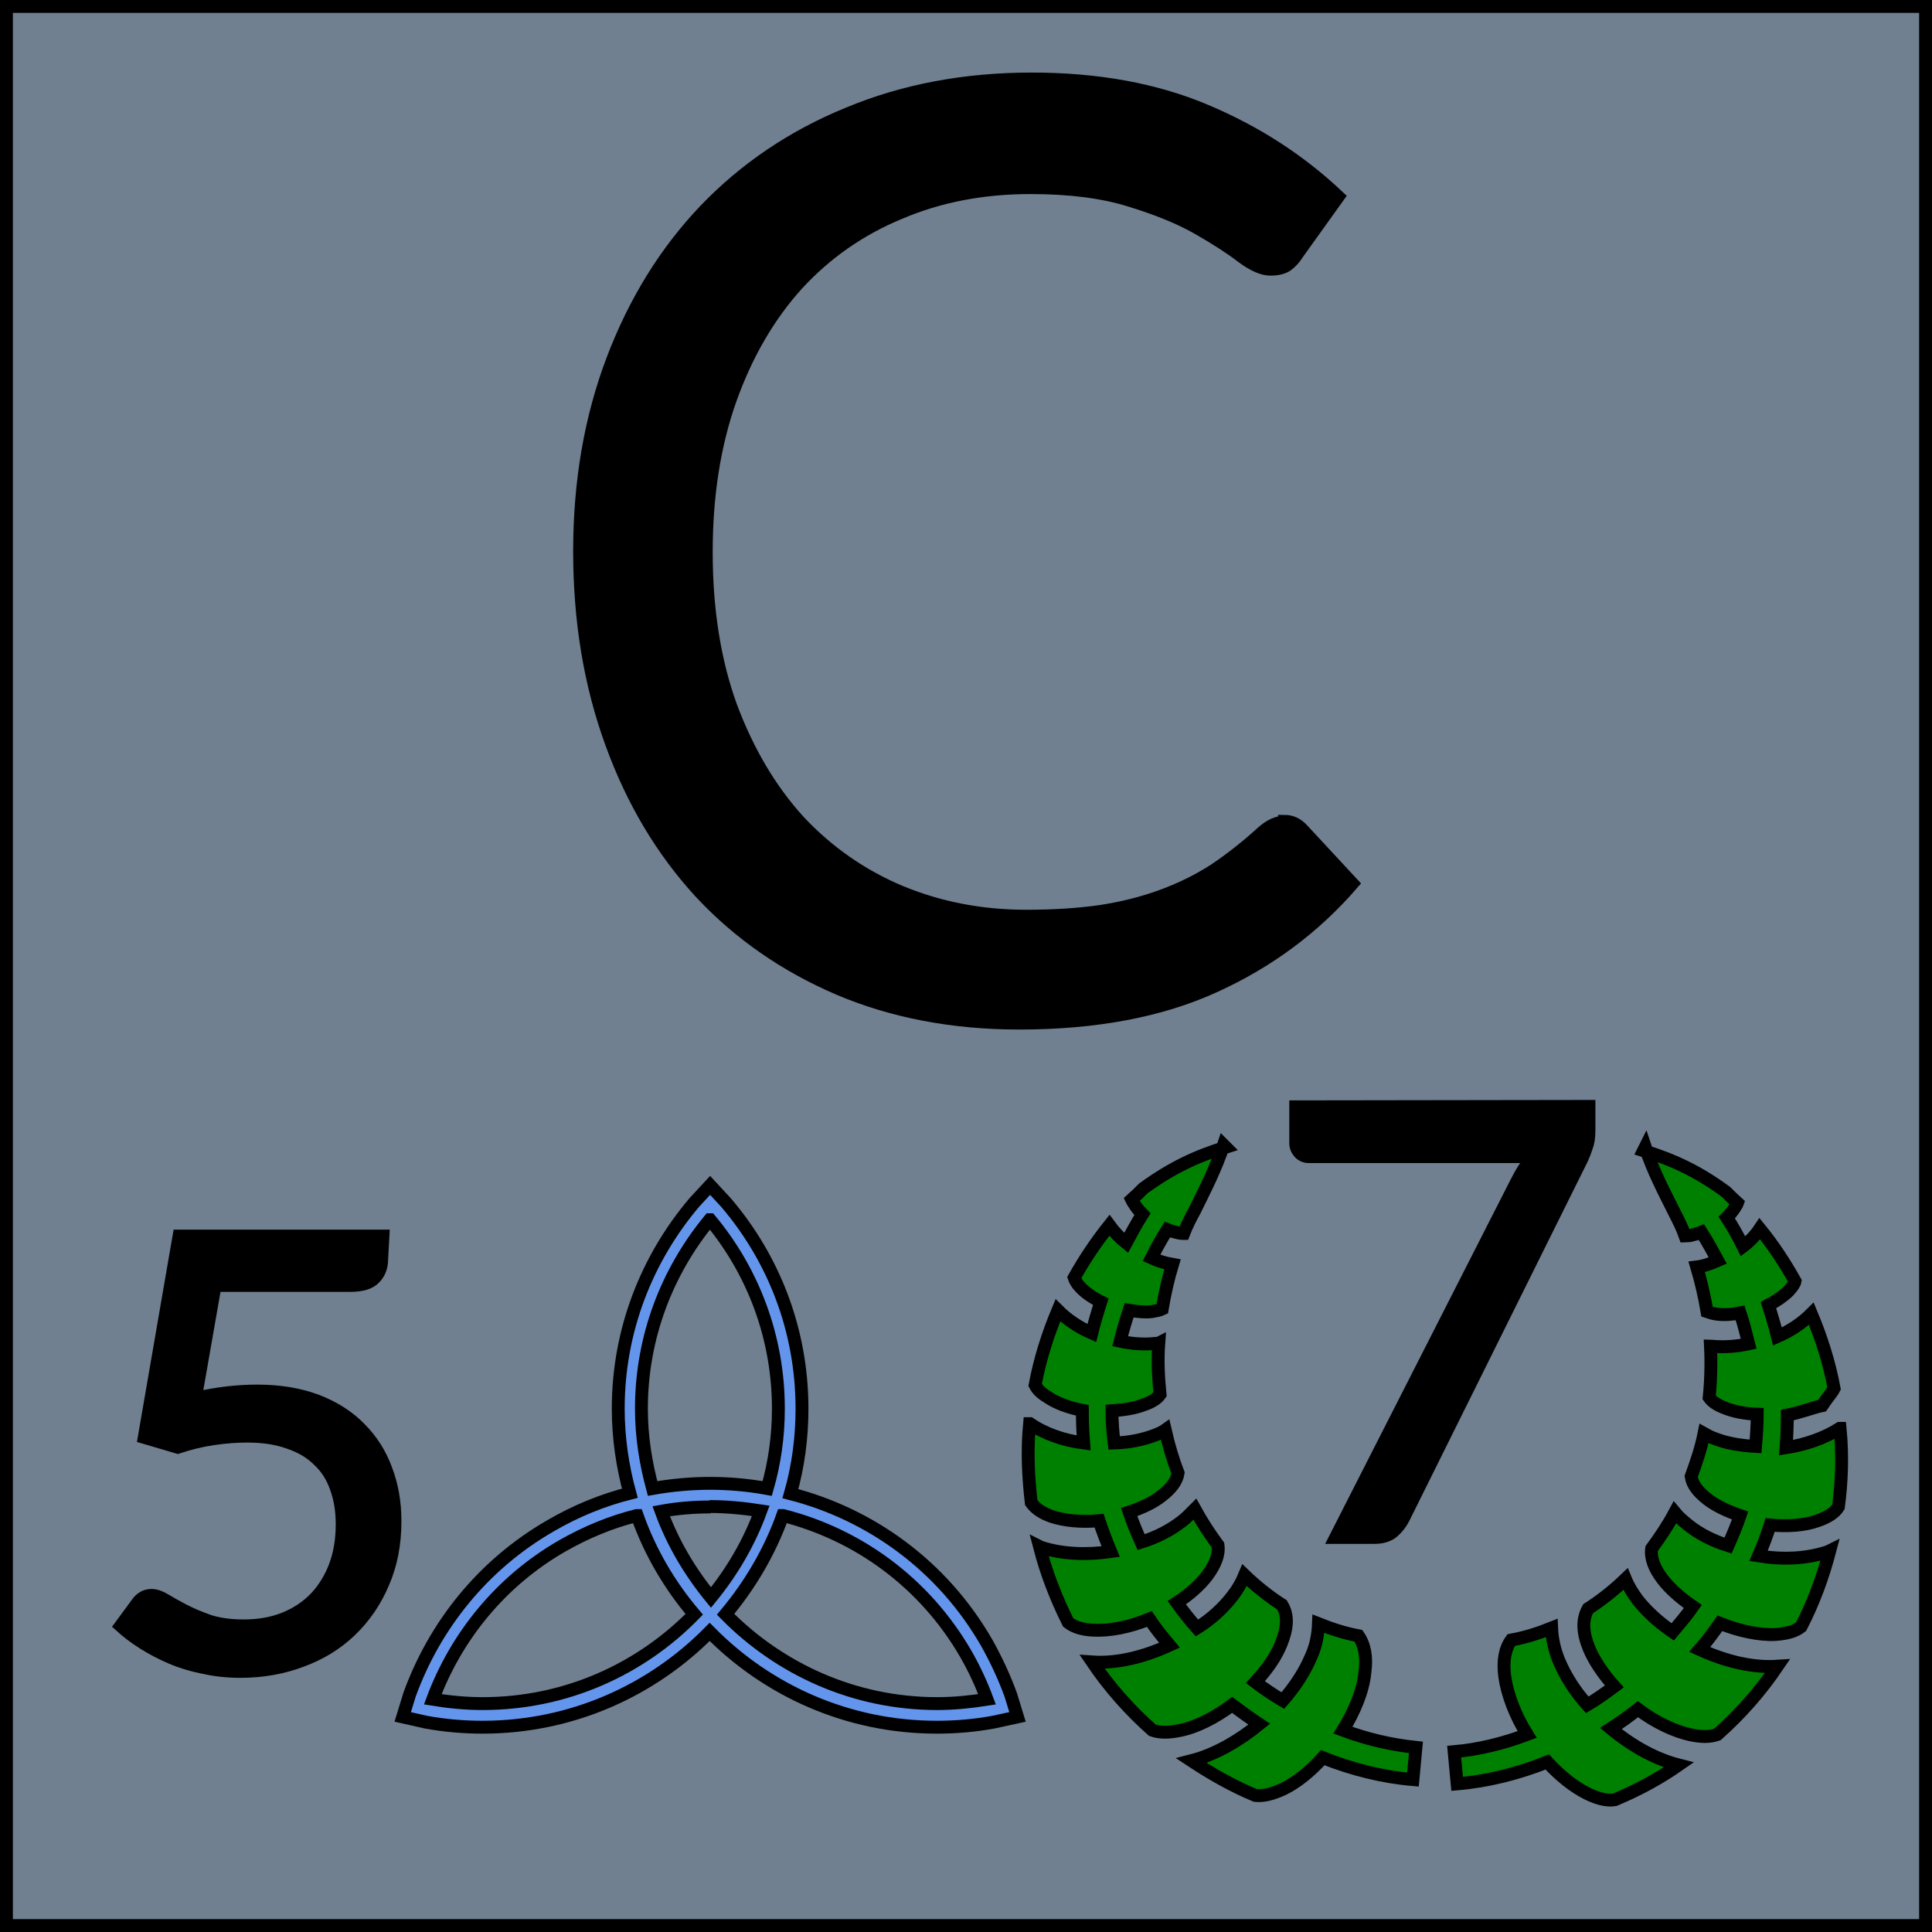
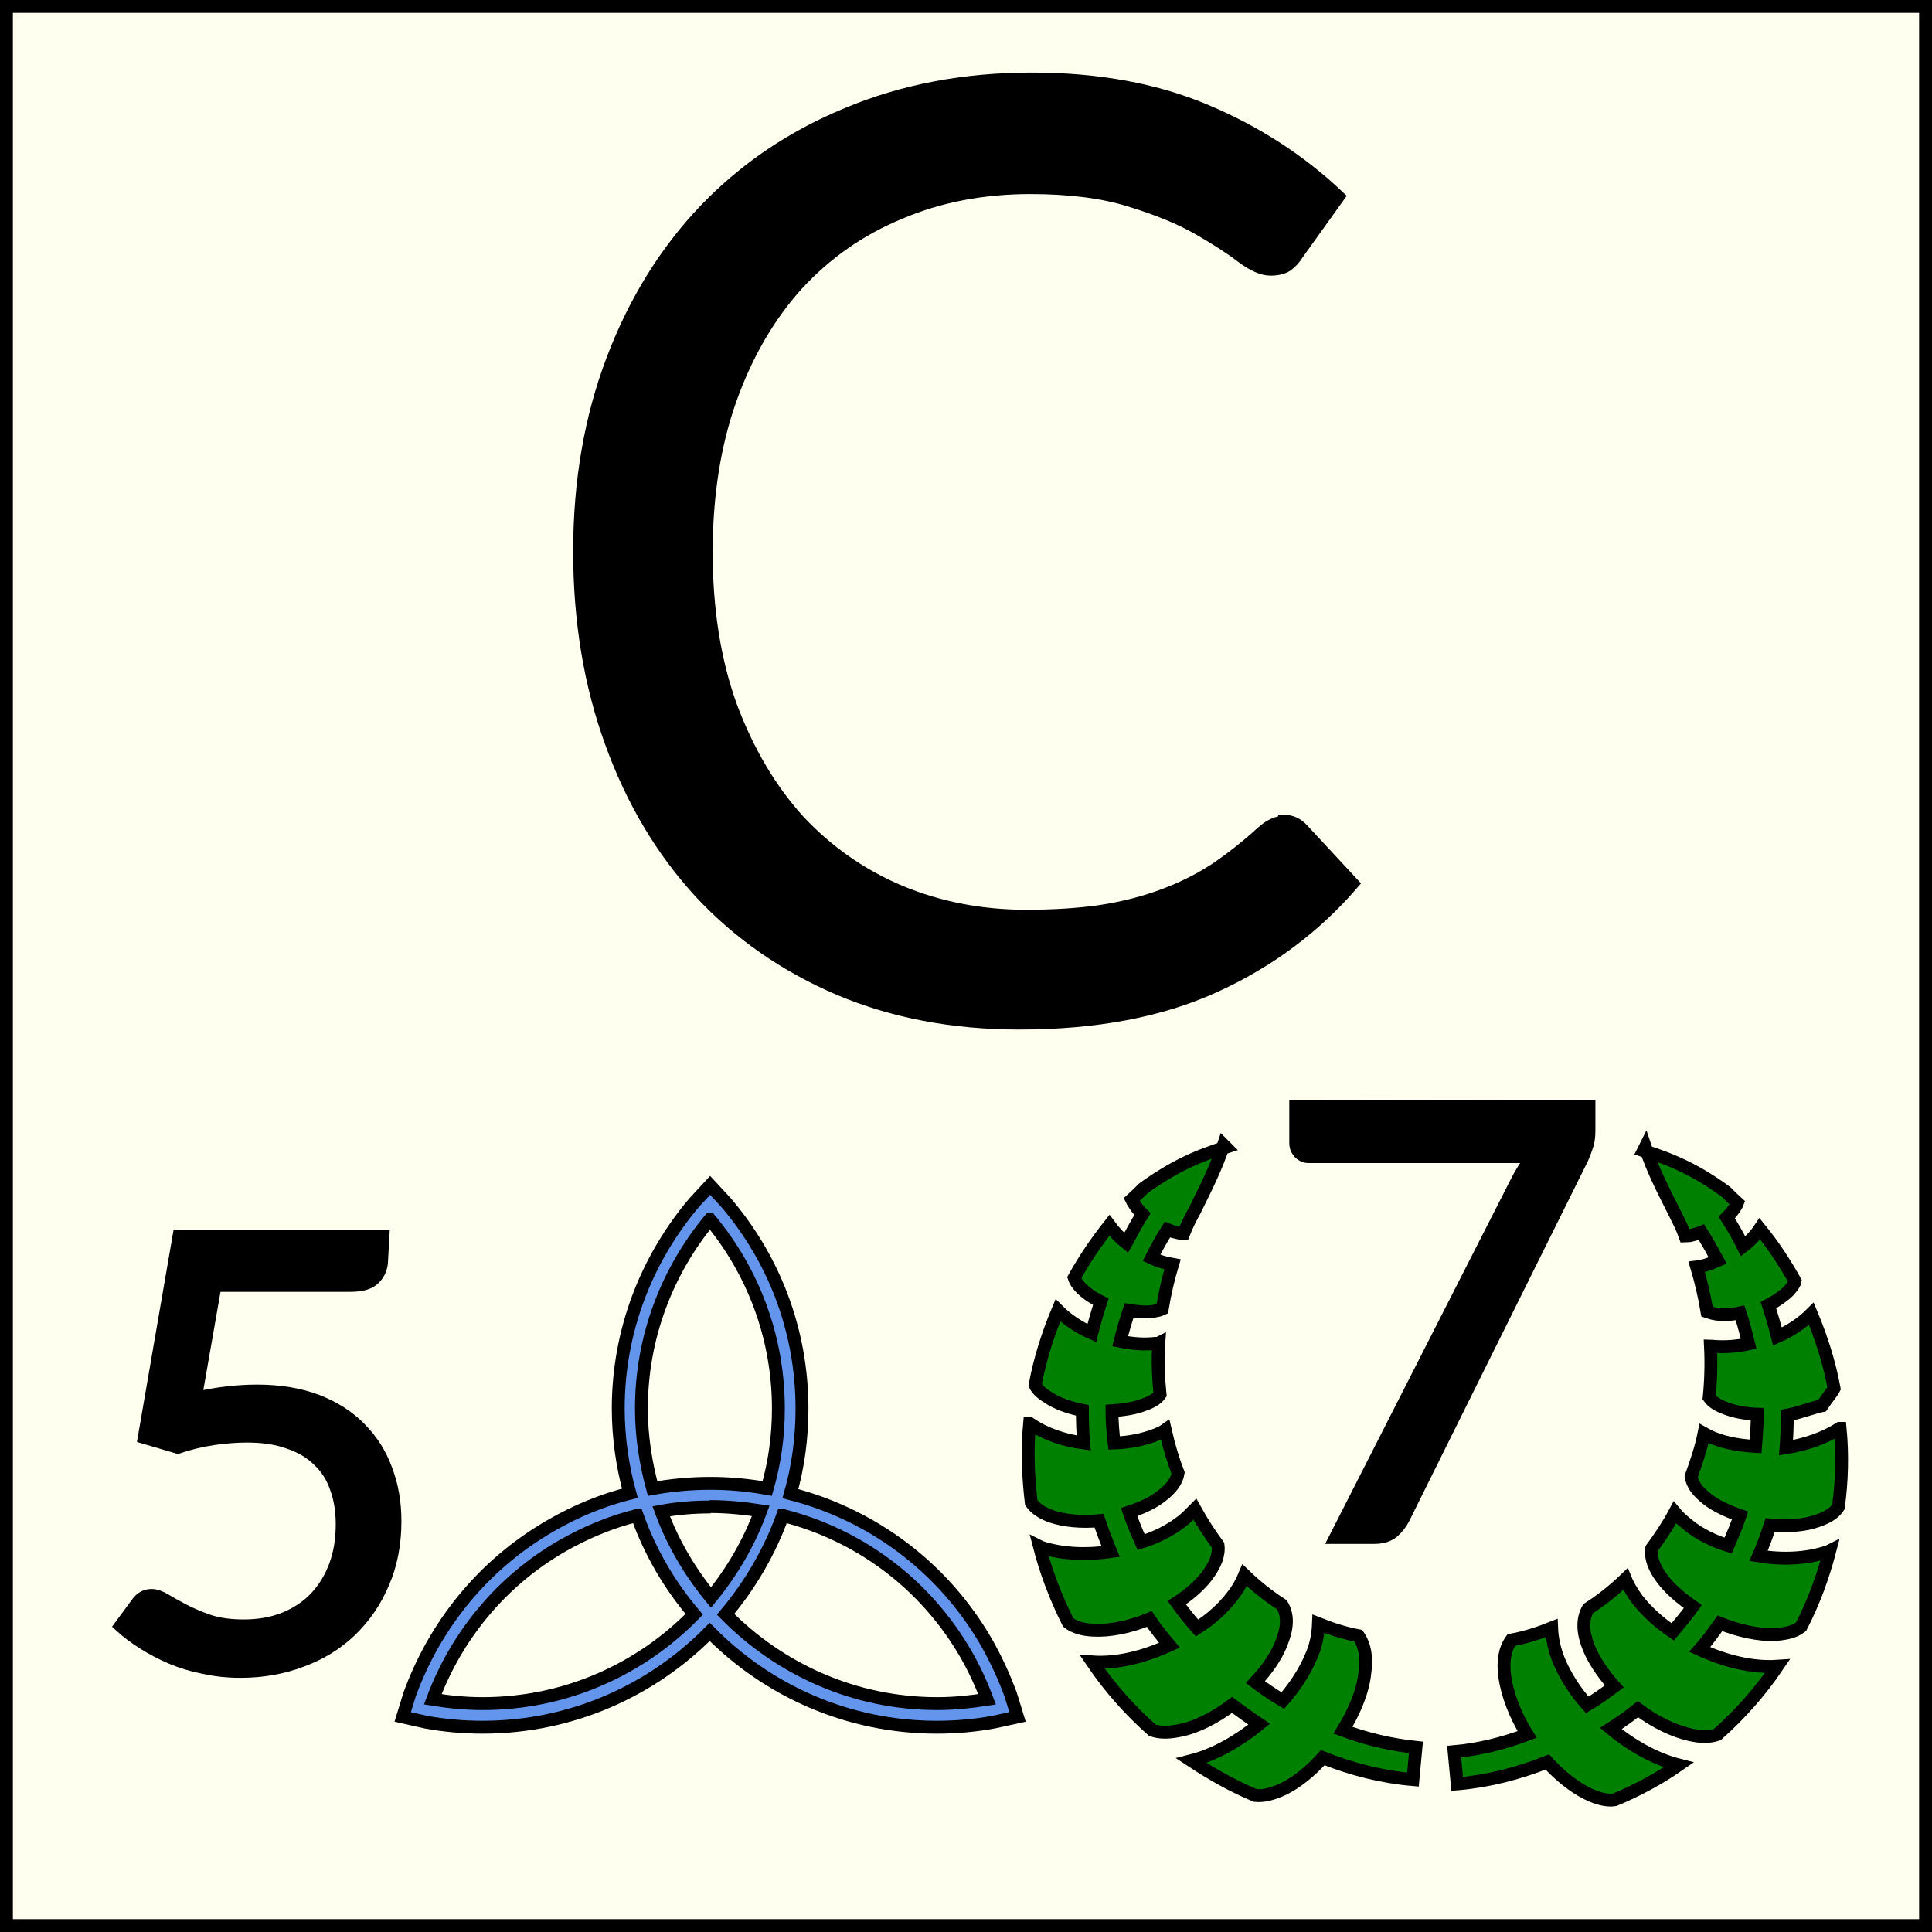
<svg xmlns="http://www.w3.org/2000/svg" height="45" width="45" viewbox="0 0 45 45">
-   <rect x="0" y="0" width="45" height="45" style="fill:#708090;stroke:#000000;stroke-width:0.6px" />
+   <rect x="0" y="0" width="45" height="45" style="fill:#fffff0;stroke:#000000;stroke-width:0.6px" />
  <path d="m 29.92,19.13 q 0.24,0 0.42,0.20 l 1.16,1.25 q -1.32,1.53 -3.21,2.39 -1.88,0.86 -4.55,0.86 -2.31,0 -4.20,-0.80 -1.89,-0.81 -3.23,-2.25 -1.34,-1.46 -2.07,-3.48 -0.74,-2.03 -0.74,-4.46 0,-2.43 0.77,-4.46 0.77,-2.03 2.15,-3.48 1.40,-1.46 3.33,-2.25 1.94,-0.81 4.28,-0.81 2.30,0 4.05,0.74 1.76,0.74 3.09,2.00 l -0.96,1.34 q -0.09,0.15 -0.24,0.26 -0.14,0.09 -0.38,0.09 -0.27,0 -0.66,-0.29 -0.39,-0.30 -1.02,-0.66 -0.63,-0.36 -1.58,-0.65 -0.95,-0.30 -2.33,-0.30 -1.67,0 -3.05,0.59 -1.38,0.57 -2.39,1.67 -0.99,1.10 -1.55,2.67 -0.56,1.58 -0.56,3.56 0,2.01 0.57,3.59 0.59,1.58 1.58,2.67 1.01,1.08 2.36,1.65 1.37,0.57 2.94,0.57 0.96,0 1.73,-0.11 0.78,-0.12 1.43,-0.36 0.66,-0.24 1.22,-0.60 0.57,-0.38 1.13,-0.89 0.26,-0.23 0.51,-0.23 z" style="fill:#000000;stroke:#000000;stroke-width:0.3px" />
  <path d="m 16.54,28.41 c 0.99,1.19 1.59,2.72 1.59,4.40 0,0.65 -0.09,1.27 -0.26,1.86 -0.88,-0.16 -1.77,-0.16 -2.67,0 -0.16,-0.59 -0.26,-1.21 -0.26,-1.86 0,-1.67 0.60,-3.20 1.59,-4.40 z m -0.01,6.68 c 0.40,0 0.80,0.04 1.19,0.10 -0.27,0.74 -0.67,1.42 -1.16,2.02 -0.49,-0.60 -0.89,-1.27 -1.16,-2.01 0.38,-0.07 0.77,-0.10 1.15,-0.10 z m -1.69,0.21 c 0.30,0.85 0.76,1.63 1.33,2.30 -1.25,1.28 -2.99,2.08 -4.93,2.08 -0.40,0 -0.79,-0.04 -1.16,-0.10 0.54,-1.45 1.57,-2.74 3.01,-3.57 0.56,-0.32 1.14,-0.56 1.74,-0.71 z m 3.40,0 c 1.73,0.44 3.29,1.55 4.26,3.23 0.20,0.35 0.36,0.70 0.49,1.05 -0.38,0.06 -0.77,0.10 -1.16,0.10 -1.93,0 -3.67,-0.80 -4.93,-2.08 0.57,-0.68 1.03,-1.46 1.33,-2.30 z m 5.46,4.69 -0.16,-0.52 c -0.15,-0.41 -0.34,-0.82 -0.56,-1.21 -1.03,-1.79 -2.70,-2.99 -4.57,-3.47 0.18,-0.63 0.27,-1.30 0.27,-1.98 0,-1.83 -0.66,-3.50 -1.77,-4.80 l -0.37,-0.40 -0.37,0.40 c -1.10,1.30 -1.77,2.97 -1.77,4.80 0,0.68 0.10,1.35 0.27,1.97 -0.63,0.16 -1.25,0.41 -1.85,0.76 -1.58,0.91 -2.70,2.33 -3.28,3.93 L 9.38,39.99 9.91,40.11 c 0.43,0.08 0.88,0.12 1.33,0.12 2.07,0 3.94,-0.85 5.29,-2.22 1.35,1.37 3.22,2.22 5.29,2.22 0.46,0 0.90,-0.04 1.33,-0.12 z" style="fill:#6495ed;stroke:#000000;stroke-width:0.3px" />
  <path d="m 8.89,29.33 q 0,0.27 -0.17,0.44 -0.16,0.17 -0.56,0.17 h -3.15 l -0.46,2.63 q 0.40,-0.09 0.75,-0.13 0.36,-0.04 0.69,-0.04 0.78,0 1.39,0.23 0.60,0.23 1.00,0.64 0.41,0.41 0.61,0.96 0.21,0.55 0.21,1.20 0,0.80 -0.28,1.44 -0.27,0.64 -0.76,1.11 -0.48,0.46 -1.14,0.70 -0.66,0.25 -1.42,0.25 -0.44,0 -0.85,-0.09 -0.41,-0.08 -0.76,-0.23 -0.35,-0.15 -0.65,-0.34 -0.30,-0.19 -0.53,-0.40 l 0.39,-0.53 q 0.13,-0.18 0.33,-0.18 0.14,0 0.32,0.11 0.18,0.11 0.43,0.24 0.25,0.13 0.59,0.25 0.34,0.11 0.81,0.11 0.53,0 0.95,-0.17 0.42,-0.17 0.72,-0.48 0.30,-0.32 0.46,-0.75 0.16,-0.43 0.16,-0.97 0,-0.47 -0.14,-0.85 -0.13,-0.38 -0.41,-0.64 -0.27,-0.27 -0.69,-0.41 -0.41,-0.15 -0.97,-0.15 -0.38,0 -0.79,0.06 -0.41,0.06 -0.83,0.20 l -0.78,-0.23 0.81,-4.69 h 4.75 z" style="fill:#000000;stroke:#000000;stroke-width:0.3px" />
  <path d="m 37.01,25.77 v 0.56 q 0,0.24 -0.06,0.39 -0.05,0.15 -0.10,0.26 l -4.16,8.38 q -0.09,0.18 -0.25,0.32 -0.16,0.13 -0.43,0.13 h -0.90 l 4.21,-8.27 q 0.09,-0.18 0.18,-0.32 0.10,-0.15 0.22,-0.28 h -5.24 q -0.12,0 -0.21,-0.09 -0.09,-0.10 -0.09,-0.22 v -0.85 z" style="fill:#000000;stroke:#000000;stroke-width:0.3px" />
  <path d="m 28.55,26.72 c -0.70,0.22 -1.24,0.47 -1.92,0.96 -0.09,0.09 -0.18,0.18 -0.27,0.26 0.01,0.02 0.02,0.05 0.05,0.09 0.04,0.07 0.11,0.16 0.20,0.25 -0.14,0.22 -0.26,0.45 -0.38,0.67 -0.15,-0.12 -0.28,-0.26 -0.39,-0.41 -0.31,0.39 -0.58,0.79 -0.82,1.22 0.02,0.06 0.06,0.14 0.15,0.23 0.10,0.11 0.27,0.23 0.47,0.33 -0.08,0.25 -0.15,0.49 -0.21,0.73 -0.30,-0.13 -0.57,-0.31 -0.79,-0.53 -0.23,0.55 -0.42,1.14 -0.53,1.74 0.05,0.10 0.14,0.19 0.29,0.28 0.20,0.14 0.50,0.25 0.81,0.31 0,0.26 0.01,0.51 0.03,0.76 -0.46,-0.06 -0.90,-0.21 -1.25,-0.45 0,0 -0.01,0 -0.01,0 -0.06,0.63 -0.03,1.24 0.04,1.84 0.10,0.14 0.25,0.24 0.47,0.32 0.30,0.10 0.70,0.14 1.11,0.10 0.08,0.24 0.17,0.48 0.27,0.72 -0.56,0.08 -1.13,0.06 -1.62,-0.10 -0.02,-0.01 -0.02,-0.01 -0.04,-0.02 0.16,0.62 0.39,1.21 0.67,1.77 0.14,0.11 0.34,0.17 0.59,0.18 0.37,0.02 0.84,-0.07 1.30,-0.26 0.14,0.21 0.31,0.42 0.47,0.61 -0.59,0.27 -1.21,0.43 -1.80,0.39 0.40,0.59 0.87,1.12 1.40,1.59 0.17,0.06 0.37,0.06 0.62,0.01 0.39,-0.07 0.84,-0.30 1.24,-0.60 0,0 0,0 0,0 0.21,0.16 0.42,0.31 0.63,0.45 -0.48,0.39 -1.03,0.71 -1.58,0.85 0.47,0.31 0.96,0.59 1.49,0.81 0.20,0.02 0.41,-0.04 0.65,-0.15 0.31,-0.15 0.63,-0.41 0.92,-0.73 0.68,0.27 1.39,0.45 2.10,0.51 l 0.07,-0.75 c -0.57,-0.06 -1.14,-0.19 -1.70,-0.40 0.27,-0.44 0.47,-0.92 0.51,-1.34 0.05,-0.36 0,-0.64 -0.15,-0.86 -0.32,-0.06 -0.63,-0.16 -0.93,-0.28 -0.01,0.26 -0.06,0.52 -0.17,0.76 -0.15,0.36 -0.38,0.71 -0.66,1.03 -0.22,-0.13 -0.43,-0.27 -0.64,-0.43 0.27,-0.29 0.48,-0.59 0.60,-0.89 0.15,-0.37 0.17,-0.66 0.02,-0.91 -0.31,-0.20 -0.60,-0.43 -0.87,-0.69 -0.07,0.17 -0.17,0.34 -0.28,0.48 -0.22,0.29 -0.51,0.55 -0.83,0.75 -0.16,-0.18 -0.32,-0.38 -0.47,-0.59 0.28,-0.18 0.53,-0.40 0.70,-0.62 0.20,-0.27 0.29,-0.50 0.26,-0.72 -0.20,-0.27 -0.38,-0.55 -0.54,-0.84 -0.10,0.10 -0.20,0.21 -0.31,0.29 -0.27,0.21 -0.59,0.37 -0.94,0.48 -0.10,-0.22 -0.20,-0.46 -0.28,-0.70 0.30,-0.10 0.56,-0.22 0.76,-0.38 0.22,-0.17 0.35,-0.34 0.38,-0.53 -0.12,-0.31 -0.22,-0.65 -0.30,-1.00 -0.07,0.05 -0.15,0.08 -0.22,0.11 -0.31,0.12 -0.63,0.18 -0.97,0.19 -0.03,-0.25 -0.05,-0.50 -0.05,-0.75 0.28,-0.02 0.54,-0.06 0.74,-0.14 0.18,-0.06 0.31,-0.14 0.38,-0.24 -0.04,-0.39 -0.06,-0.79 -0.03,-1.20 -0.02,0.01 -0.05,0.01 -0.08,0.01 -0.26,0.03 -0.54,0.01 -0.82,-0.05 0.06,-0.24 0.13,-0.48 0.21,-0.72 0.19,0.03 0.38,0.05 0.53,0.03 0.10,-0.02 0.18,-0.03 0.24,-0.06 0.06,-0.36 0.14,-0.71 0.24,-1.04 -0.17,-0.03 -0.34,-0.08 -0.49,-0.15 0.11,-0.22 0.23,-0.44 0.37,-0.66 0.10,0.04 0.18,0.06 0.27,0.08 0.05,0.01 0.08,0.01 0.11,0.01 0.07,-0.18 0.16,-0.36 0.26,-0.54 0.23,-0.47 0.49,-0.97 0.67,-1.52 z m 9.77,0 c 0.18,0.55 0.44,1.04 0.68,1.52 0.09,0.18 0.18,0.35 0.25,0.55 0.03,0 0.06,-0.01 0.11,-0.01 0.08,-0.02 0.17,-0.04 0.27,-0.08 0.14,0.22 0.26,0.44 0.38,0.66 -0.16,0.07 -0.32,0.13 -0.49,0.15 0.10,0.34 0.18,0.68 0.24,1.04 0.06,0.02 0.14,0.05 0.24,0.06 0.15,0.02 0.34,0.01 0.53,-0.03 0.08,0.24 0.14,0.48 0.20,0.72 -0.27,0.06 -0.55,0.08 -0.81,0.06 -0.02,0 -0.06,-0.01 -0.08,-0.01 0.02,0.40 0.01,0.80 -0.03,1.20 0.07,0.10 0.19,0.18 0.38,0.25 0.20,0.08 0.46,0.13 0.74,0.14 0,0.25 -0.02,0.51 -0.04,0.75 -0.34,-0.02 -0.67,-0.07 -0.97,-0.19 -0.08,-0.03 -0.16,-0.07 -0.23,-0.11 -0.07,0.35 -0.18,0.67 -0.30,1.00 0.03,0.19 0.15,0.35 0.38,0.53 0.19,0.15 0.47,0.28 0.76,0.38 -0.08,0.24 -0.18,0.47 -0.28,0.70 -0.35,-0.11 -0.67,-0.27 -0.93,-0.48 -0.11,-0.09 -0.22,-0.18 -0.31,-0.29 -0.16,0.30 -0.35,0.58 -0.54,0.84 -0.03,0.22 0.06,0.46 0.26,0.72 0.17,0.22 0.41,0.43 0.70,0.63 -0.14,0.20 -0.31,0.40 -0.47,0.59 -0.32,-0.22 -0.60,-0.47 -0.82,-0.75 -0.11,-0.15 -0.21,-0.31 -0.28,-0.48 -0.27,0.26 -0.56,0.49 -0.87,0.69 -0.14,0.25 -0.13,0.55 0.02,0.92 0.12,0.29 0.33,0.60 0.59,0.89 -0.20,0.15 -0.41,0.30 -0.63,0.43 -0.28,-0.31 -0.51,-0.67 -0.66,-1.03 -0.10,-0.24 -0.16,-0.51 -0.17,-0.76 -0.30,0.12 -0.61,0.22 -0.94,0.28 -0.15,0.21 -0.20,0.49 -0.15,0.86 0.06,0.41 0.24,0.89 0.52,1.34 -0.56,0.21 -1.13,0.35 -1.70,0.40 l 0.07,0.75 c 0.71,-0.06 1.42,-0.24 2.10,-0.51 0.29,0.32 0.62,0.58 0.92,0.73 0.24,0.12 0.46,0.18 0.65,0.15 0.53,-0.22 1.03,-0.49 1.49,-0.81 -0.55,-0.14 -1.10,-0.45 -1.58,-0.85 0.22,-0.14 0.43,-0.29 0.63,-0.45 0.41,0.31 0.86,0.52 1.24,0.60 0.24,0.05 0.44,0.05 0.61,-0.01 0.53,-0.47 1.00,-1.00 1.40,-1.59 -0.59,0.04 -1.22,-0.12 -1.81,-0.39 0.17,-0.19 0.32,-0.40 0.47,-0.61 0.45,0.18 0.92,0.28 1.30,0.26 0.26,-0.02 0.45,-0.07 0.59,-0.18 0.29,-0.56 0.51,-1.16 0.67,-1.77 -0.02,0.01 -0.02,0.01 -0.04,0.02 -0.50,0.17 -1.07,0.19 -1.62,0.10 0.10,-0.23 0.19,-0.47 0.27,-0.72 0.41,0.04 0.81,0.01 1.11,-0.10 0.23,-0.08 0.39,-0.18 0.48,-0.32 0.08,-0.59 0.10,-1.21 0.04,-1.83 0,0 0,0 -0.01,0 -0.36,0.23 -0.80,0.38 -1.25,0.45 0.02,-0.25 0.03,-0.51 0.03,-0.76 0.31,-0.06 0.61,-0.18 0.81,-0.22 0.14,-0.21 0.23,-0.30 0.28,-0.40 -0.11,-0.60 -0.30,-1.19 -0.53,-1.74 -0.22,0.22 -0.49,0.40 -0.79,0.53 -0.06,-0.24 -0.13,-0.48 -0.21,-0.73 0.19,-0.10 0.36,-0.22 0.47,-0.33 0.09,-0.10 0.14,-0.17 0.15,-0.23 -0.24,-0.43 -0.51,-0.84 -0.82,-1.22 -0.10,0.15 -0.23,0.29 -0.39,0.41 -0.11,-0.22 -0.23,-0.44 -0.38,-0.67 0.08,-0.08 0.16,-0.18 0.20,-0.25 0.02,-0.04 0.04,-0.06 0.05,-0.09 -0.09,-0.08 -0.18,-0.17 -0.27,-0.26 -0.67,-0.49 -1.22,-0.74 -1.92,-0.96 z" style="fill:#008000;stroke:#000000;stroke-width:0.3px" />
</svg>
